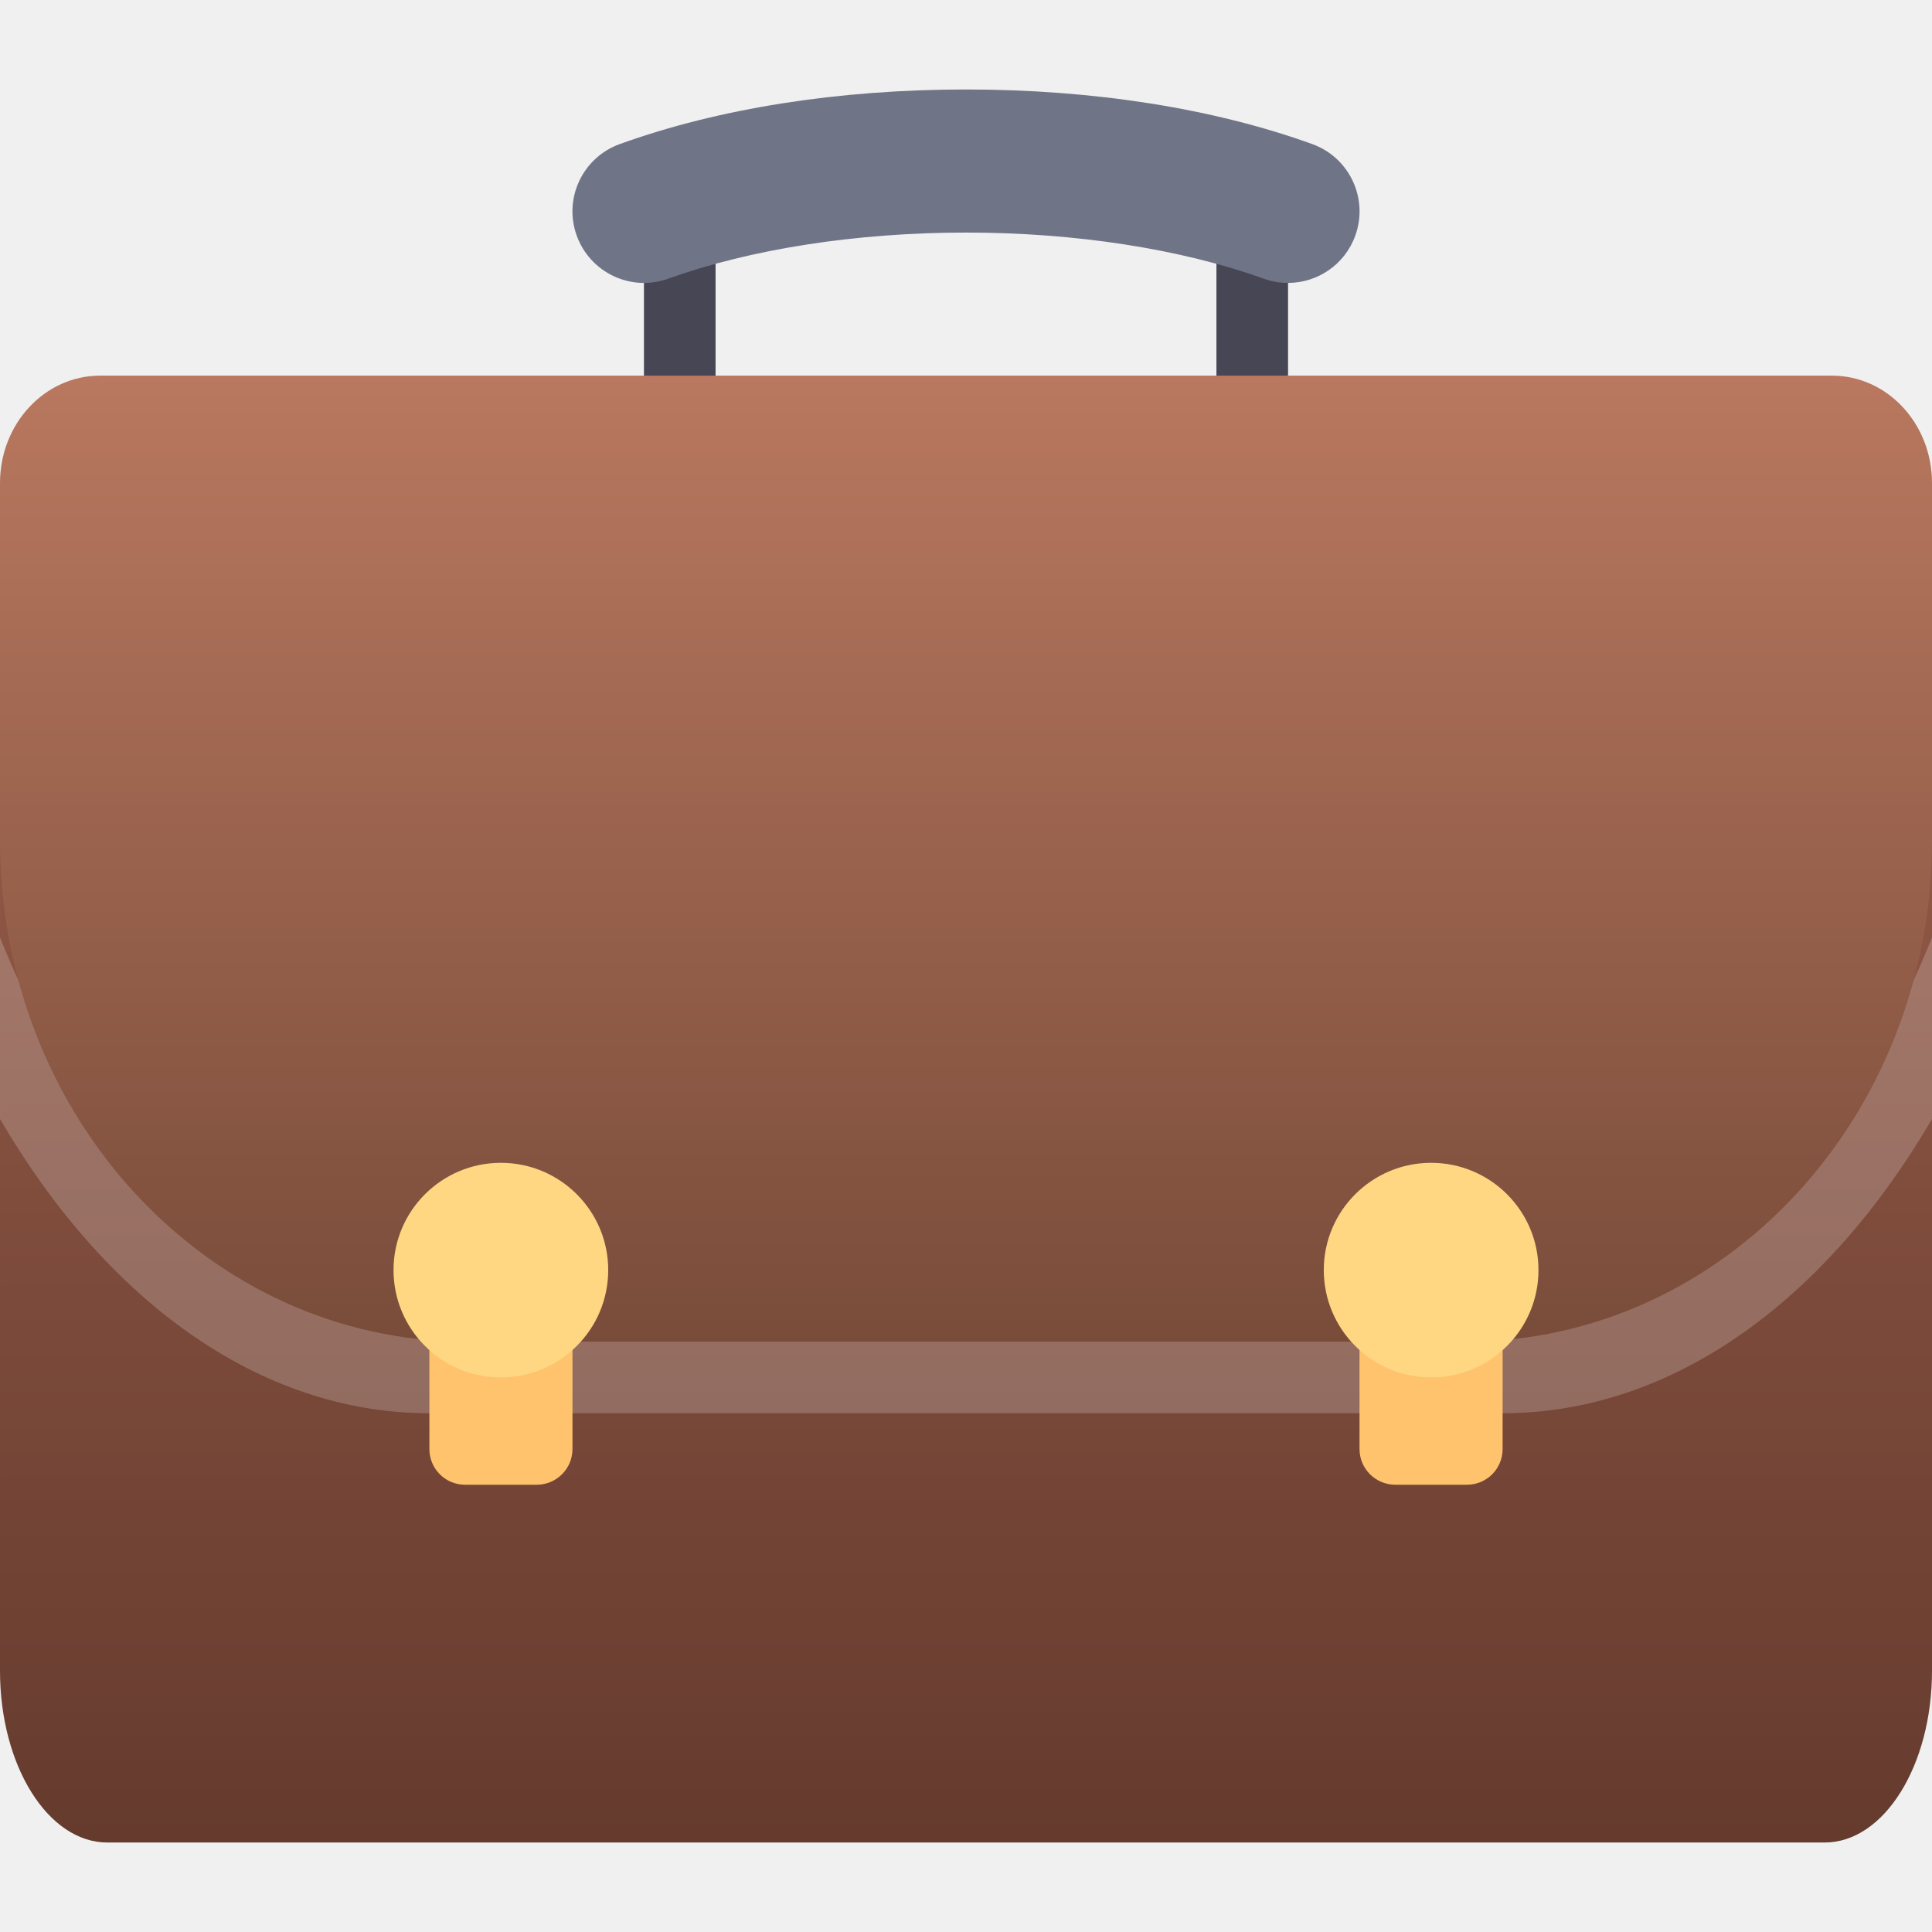
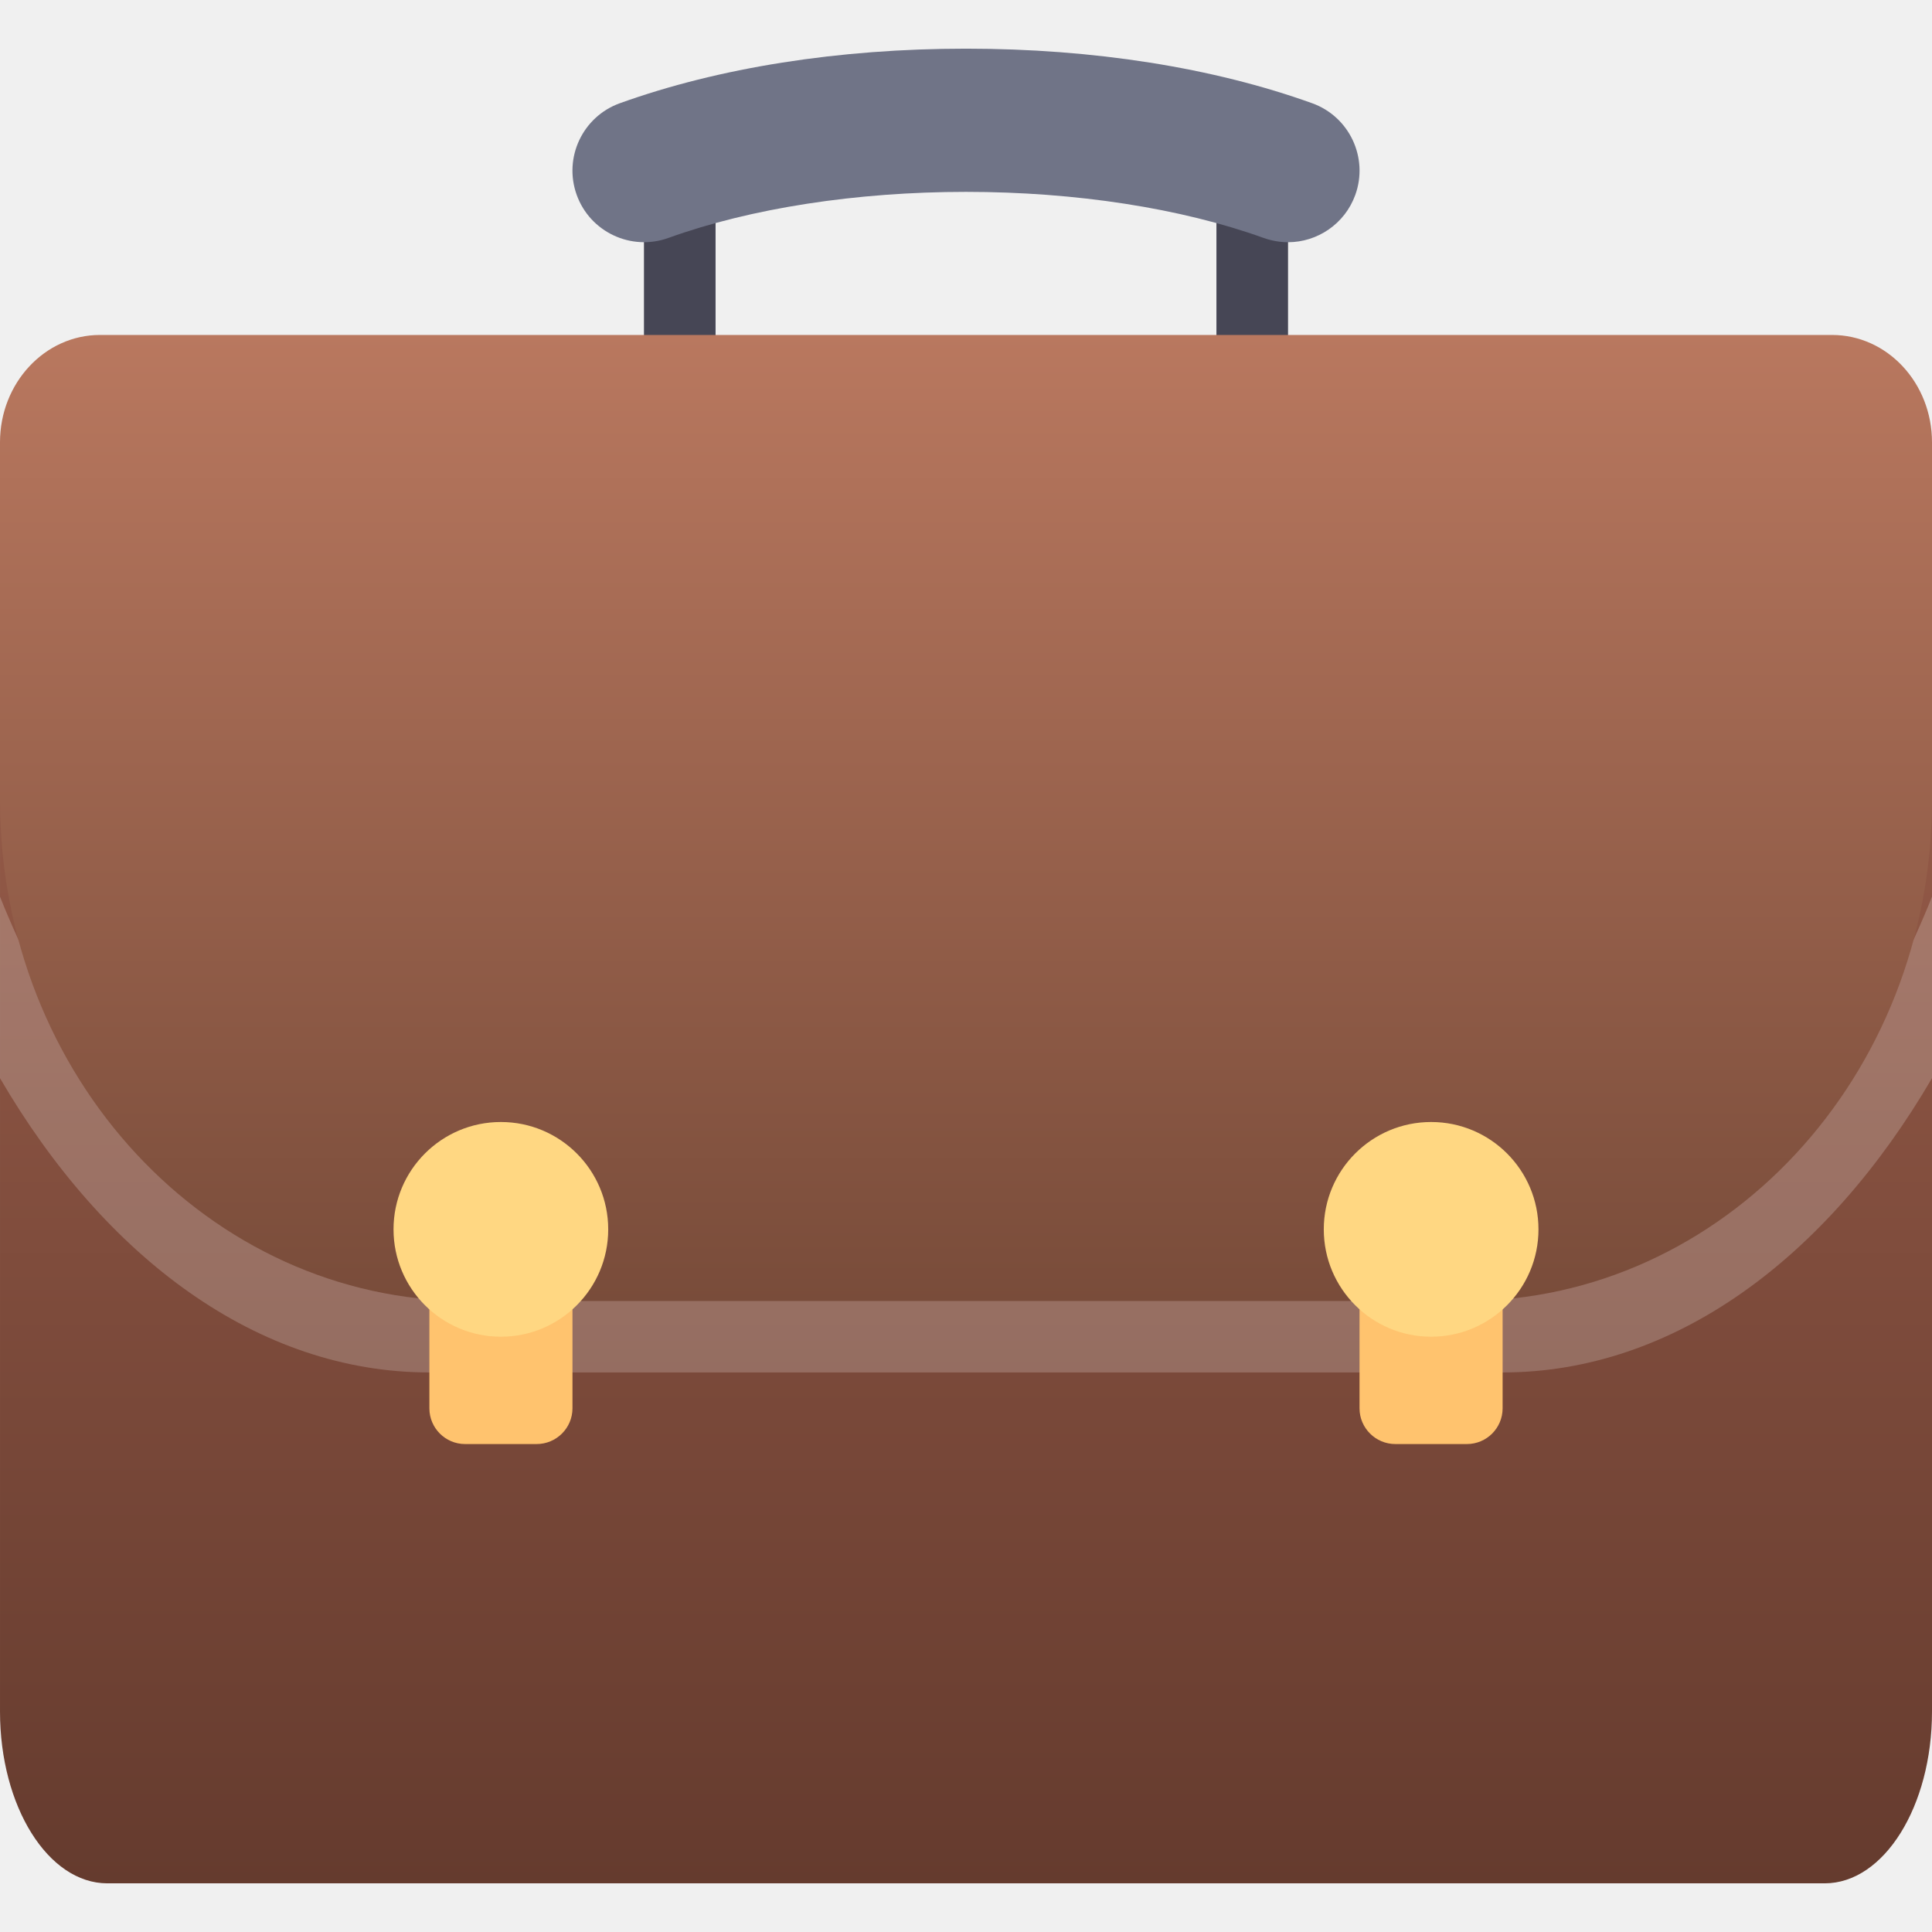
<svg xmlns="http://www.w3.org/2000/svg" width="16" height="16" viewBox="0 0 16 16" fill="none">
-   <g clip-path="url(#clip0_2_731)">
-     <path d="M5.926 1.926H5.333V3.408H5.926V1.926Z" fill="#464655" />
-     <path d="M10.667 1.926H10.074V3.408H10.667V1.926Z" fill="#464655" />
-     <path d="M15.111 15.259H0.889C0.398 15.259 3.05176e-05 14.623 3.05176e-05 13.837V4.829H16V13.837C16 14.623 15.602 15.259 15.111 15.259Z" fill="url(#paint0_linear_2_731)" />
-     <path opacity="0.2" d="M16 9.267V7.763C15.275 9.586 13.956 10.81 12.444 10.81H3.556C2.044 10.81 0.725 9.586 3.05176e-05 7.763V9.267C0.869 10.757 2.139 11.704 3.556 11.704H12.444C13.861 11.704 15.13 10.757 16 9.267Z" fill="white" />
-     <path d="M10.667 2.343C10.6 2.343 10.532 2.332 10.466 2.308C9.782 2.062 8.907 1.926 8 1.926C7.093 1.926 6.218 2.062 5.534 2.308C5.227 2.419 4.887 2.259 4.776 1.951C4.665 1.643 4.825 1.304 5.133 1.193C5.953 0.897 6.945 0.741 8 0.741C9.055 0.741 10.047 0.897 10.867 1.193C11.175 1.304 11.335 1.643 11.224 1.951C11.137 2.193 10.909 2.343 10.667 2.343Z" fill="#707487" />
-     <path d="M12.138 11.111H3.862C1.729 11.111 0 9.254 0 6.963V4C0 3.509 0.371 3.111 0.828 3.111H15.172C15.63 3.111 16 3.509 16 4V6.963C16 9.254 14.271 11.111 12.138 11.111Z" fill="url(#paint1_linear_2_731)" />
-     <path d="M4.444 12.296H3.852C3.688 12.296 3.556 12.164 3.556 12V11.111H4.741V12C4.741 12.164 4.608 12.296 4.444 12.296Z" fill="#FFC36E" />
-     <path d="M4.148 11.407C4.639 11.407 5.037 11.009 5.037 10.518C5.037 10.028 4.639 9.63 4.148 9.63C3.657 9.63 3.259 10.028 3.259 10.518C3.259 11.009 3.657 11.407 4.148 11.407Z" fill="#FFD782" />
-     <path d="M12.148 12.296H11.556C11.392 12.296 11.259 12.164 11.259 12V11.111H12.444V12C12.444 12.164 12.312 12.296 12.148 12.296Z" fill="#FFC36E" />
-     <path d="M11.852 11.407C12.343 11.407 12.741 11.009 12.741 10.518C12.741 10.028 12.343 9.63 11.852 9.63C11.361 9.63 10.963 10.028 10.963 10.518C10.963 11.009 11.361 11.407 11.852 11.407Z" fill="#FFD782" />
+   <g clip-path="url(#clip0_5_806)">
+     <path d="M5.926 1.589H5.333V3.07H5.926V1.589Z" fill="#464655" />
+     <path d="M10.667 1.589H10.074V3.07H10.667V1.589Z" fill="#464655" />
+     <path d="M15.111 15.597H0.889C0.398 15.597 3.05176e-05 14.96 3.05176e-05 14.174V5.166H16V14.174C16 14.96 15.602 15.597 15.111 15.597Z" fill="url(#paint0_linear_5_806)" />
+     <path opacity="0.2" d="M16 8.929V7.426C15.275 9.248 13.956 10.472 12.444 10.472H3.556C2.044 10.472 0.725 9.248 3.05176e-05 7.426V8.929C0.869 10.419 2.139 11.366 3.556 11.366H12.444C13.861 11.366 15.13 10.419 16 8.929Z" fill="white" />
+     <path d="M10.667 2.006C10.6 2.006 10.532 1.994 10.466 1.971C9.782 1.724 8.907 1.589 8 1.589C7.093 1.589 6.218 1.724 5.534 1.971C5.227 2.081 4.887 1.922 4.776 1.614C4.665 1.306 4.825 0.966 5.133 0.855C5.953 0.56 6.945 0.403 8 0.403C9.055 0.403 10.047 0.56 10.867 0.855C11.175 0.966 11.335 1.306 11.224 1.614C11.137 1.855 10.909 2.006 10.667 2.006Z" fill="#707487" />
+     <path d="M12.138 10.774H3.862C1.729 10.774 0 8.916 0 6.626V3.663C0 3.172 0.371 2.774 0.828 2.774H15.172C15.63 2.774 16 3.172 16 3.663V6.626C16 8.916 14.271 10.774 12.138 10.774Z" fill="url(#paint1_linear_5_806)" />
+     <path d="M4.444 11.959H3.852C3.688 11.959 3.556 11.826 3.556 11.663V10.774H4.741V11.663C4.741 11.826 4.608 11.959 4.444 11.959Z" fill="#FFC36E" />
+     <path d="M4.148 11.07C4.639 11.07 5.037 10.672 5.037 10.181C5.037 9.69 4.639 9.292 4.148 9.292C3.657 9.292 3.259 9.69 3.259 10.181C3.259 10.672 3.657 11.07 4.148 11.07Z" fill="#FFD782" />
+     <path d="M12.148 11.959H11.556C11.392 11.959 11.259 11.826 11.259 11.663V10.774H12.444V11.663C12.444 11.826 12.312 11.959 12.148 11.959Z" fill="#FFC36E" />
+     <path d="M11.852 11.07C12.343 11.07 12.741 10.672 12.741 10.181C12.741 9.69 12.343 9.292 11.852 9.292C11.361 9.292 10.963 9.69 10.963 10.181C10.963 10.672 11.361 11.07 11.852 11.07Z" fill="#FFD782" />
  </g>
  <defs>
-     <linearGradient id="paint0_linear_2_731" x1="8" y1="4.829" x2="8" y2="15.259" gradientUnits="userSpaceOnUse">
+     <linearGradient id="paint0_linear_5_806" x1="8" y1="5.166" x2="8" y2="15.597" gradientUnits="userSpaceOnUse">
      <stop stop-color="#9A5E4B" />
      <stop offset="1" stop-color="#653B2E" />
    </linearGradient>
-     <linearGradient id="paint1_linear_2_731" x1="8" y1="3.111" x2="8" y2="11.111" gradientUnits="userSpaceOnUse">
+     <linearGradient id="paint1_linear_5_806" x1="8" y1="2.774" x2="8" y2="10.774" gradientUnits="userSpaceOnUse">
      <stop stop-color="#B9785F" />
      <stop offset="1" stop-color="#794C3A" />
    </linearGradient>
-     <clipPath id="clip0_2_731">
+     <clipPath id="clip0_5_806">
      <rect width="16" height="16" fill="white" />
    </clipPath>
  </defs>
</svg>
